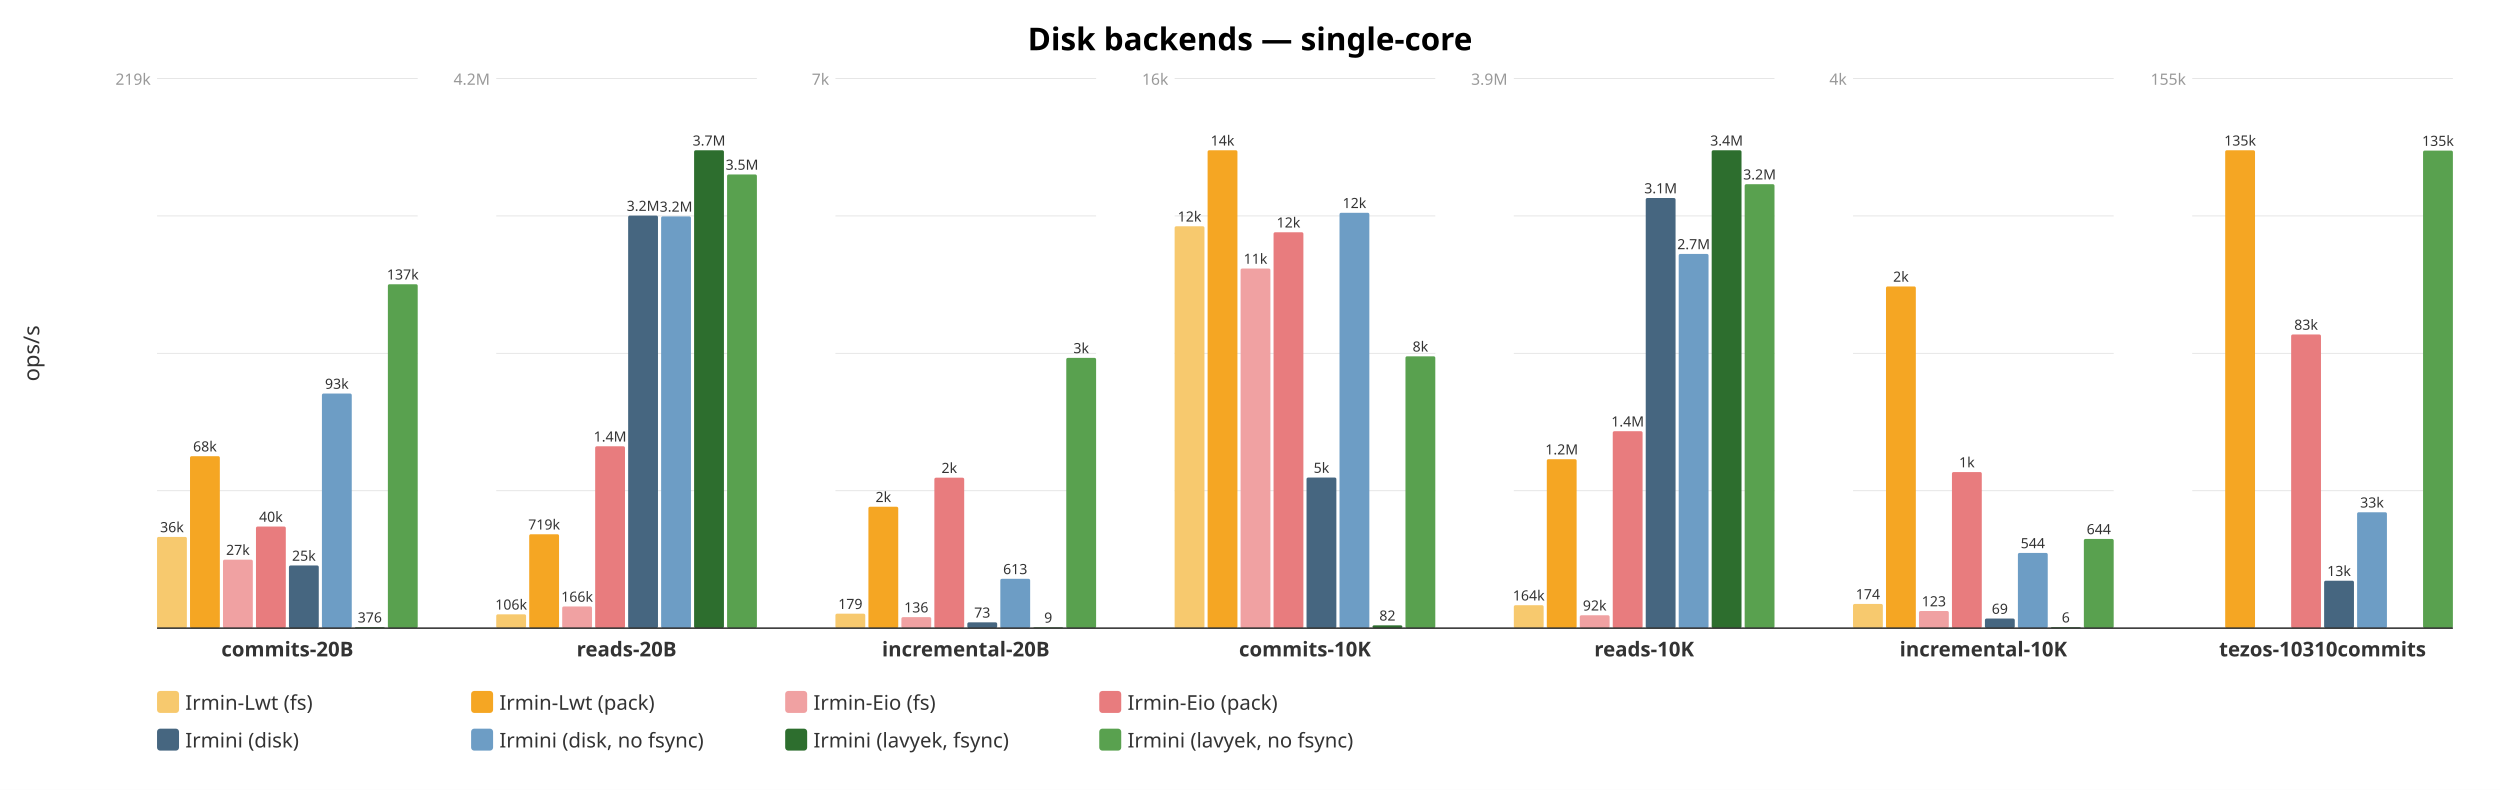
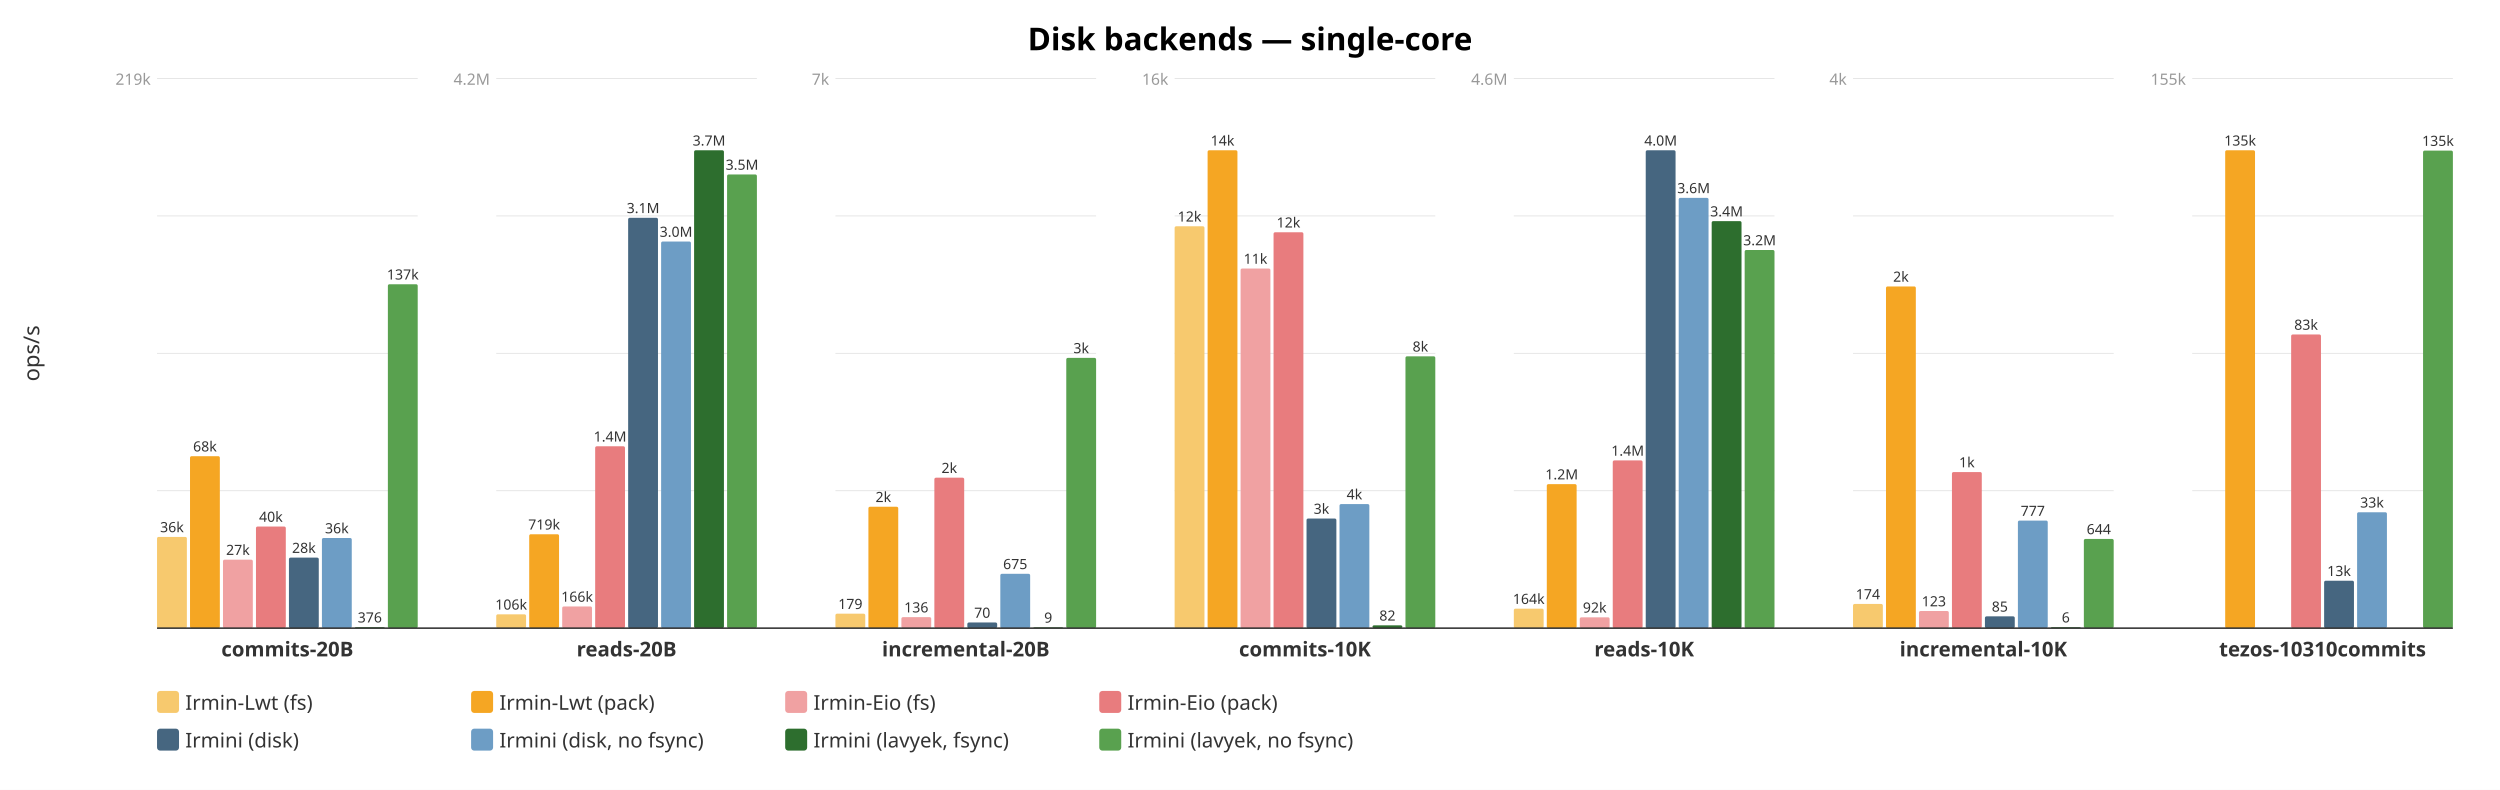
<svg xmlns="http://www.w3.org/2000/svg" width="1592" height="503" font-family="system-ui, sans-serif" font-size="14">
  <rect width="1592" height="503" fill="white" />
  <defs>
</defs>
  <text x="796.0" y="32" text-anchor="middle" font-size="20" font-weight="bold">Disk backends — single-core</text>
  <g transform="translate(100,50)">
    <text x="-75" y="175.0" text-anchor="middle" font-size="14" fill="#333" transform="rotate(-90,-75,175.0)">ops/s</text>
    <line x1="0" y1="262.5" x2="166" y2="262.5" stroke="#e0e0e0" stroke-width="0.5" />
    <line x1="0" y1="175.0" x2="166" y2="175.0" stroke="#e0e0e0" stroke-width="0.5" />
    <line x1="0" y1="87.5" x2="166" y2="87.5" stroke="#e0e0e0" stroke-width="0.5" />
    <line x1="0" y1="0.0" x2="166" y2="0.0" stroke="#e0e0e0" stroke-width="0.5" />
    <text x="-4.0" y="4.0" text-anchor="end" font-size="10" fill="#999">219k</text>
    <rect x="0.0" y="291.9" width="19" height="58.1" fill="#f7c96e" rx="1" />
    <text x="9.5" y="288.9" text-anchor="middle" font-size="9" fill="#333">36k</text>
    <rect x="21.0" y="240.5" width="19" height="109.5" fill="#f5a623" rx="1" />
    <text x="30.5" y="237.5" text-anchor="middle" font-size="9" fill="#333">68k</text>
    <rect x="42.0" y="306.4" width="19" height="43.6" fill="#f0a1a2" rx="1" />
    <text x="51.5" y="303.4" text-anchor="middle" font-size="9" fill="#333">27k</text>
    <rect x="63.0" y="285.3" width="19" height="64.7" fill="#e87c7e" rx="1" />
    <text x="72.5" y="282.3" text-anchor="middle" font-size="9" fill="#333">40k</text>
-     <rect x="84.0" y="310.1" width="19" height="39.9" fill="#466680" rx="1" />
-     <text x="93.5" y="307.1" text-anchor="middle" font-size="9" fill="#333">25k</text>
-     <rect x="105.0" y="200.6" width="19" height="149.4" fill="#6d9dc5" rx="1" />
-     <text x="114.5" y="197.6" text-anchor="middle" font-size="9" fill="#333">93k</text>
+     <rect x="84.0" y="305.1" width="19" height="44.9" fill="#466680" rx="1" />
+     <text x="93.5" y="302.1" text-anchor="middle" font-size="9" fill="#333">28k</text>
+     <rect x="105.0" y="292.6" width="19" height="57.4" fill="#6d9dc5" rx="1" />
+     <text x="114.5" y="289.6" text-anchor="middle" font-size="9" fill="#333">36k</text>
    <rect x="126.0" y="349.4" width="19" height="0.6" fill="#2d6e2e" rx="1" />
    <text x="135.5" y="346.4" text-anchor="middle" font-size="9" fill="#333">376</text>
    <rect x="147.0" y="131.0" width="19" height="219.0" fill="#59a14f" rx="1" />
    <text x="156.5" y="128.0" text-anchor="middle" font-size="9" fill="#333">137k</text>
    <text x="83.0" y="368" text-anchor="middle" font-size="13" font-weight="bold" fill="#333">commits-20B</text>
    <line x1="216" y1="262.5" x2="382" y2="262.5" stroke="#e0e0e0" stroke-width="0.5" />
    <line x1="216" y1="175.0" x2="382" y2="175.0" stroke="#e0e0e0" stroke-width="0.5" />
    <line x1="216" y1="87.5" x2="382" y2="87.5" stroke="#e0e0e0" stroke-width="0.5" />
    <line x1="216" y1="0.0" x2="382" y2="0.0" stroke="#e0e0e0" stroke-width="0.5" />
    <text x="212.0" y="4.0" text-anchor="end" font-size="10" fill="#999">4.2M</text>
    <rect x="216.0" y="341.2" width="19" height="8.8" fill="#f7c96e" rx="1" />
    <text x="225.5" y="338.2" text-anchor="middle" font-size="9" fill="#333">106k</text>
    <rect x="237.0" y="290.2" width="19" height="59.8" fill="#f5a623" rx="1" />
    <text x="246.5" y="287.2" text-anchor="middle" font-size="9" fill="#333">719k</text>
    <rect x="258.0" y="336.2" width="19" height="13.8" fill="#f0a1a2" rx="1" />
    <text x="267.5" y="333.2" text-anchor="middle" font-size="9" fill="#333">166k</text>
    <rect x="279.0" y="234.2" width="19" height="115.8" fill="#e87c7e" rx="1" />
    <text x="288.5" y="231.2" text-anchor="middle" font-size="9" fill="#333">1.4M</text>
-     <rect x="300.0" y="87.3" width="19" height="262.7" fill="#466680" rx="1" />
-     <text x="309.5" y="84.3" text-anchor="middle" font-size="9" fill="#333">3.2M</text>
-     <rect x="321.0" y="87.8" width="19" height="262.2" fill="#6d9dc5" rx="1" />
-     <text x="330.5" y="84.8" text-anchor="middle" font-size="9" fill="#333">3.2M</text>
+     <rect x="300.0" y="88.7" width="19" height="261.3" fill="#466680" rx="1" />
+     <text x="309.5" y="85.7" text-anchor="middle" font-size="9" fill="#333">3.1M</text>
+     <rect x="321.0" y="103.8" width="19" height="246.2" fill="#6d9dc5" rx="1" />
+     <text x="330.5" y="100.8" text-anchor="middle" font-size="9" fill="#333">3.0M</text>
    <rect x="342.0" y="45.7" width="19" height="304.3" fill="#2d6e2e" rx="1" />
    <text x="351.5" y="42.7" text-anchor="middle" font-size="9" fill="#333">3.7M</text>
    <rect x="363.0" y="61.1" width="19" height="288.9" fill="#59a14f" rx="1" />
    <text x="372.5" y="58.1" text-anchor="middle" font-size="9" fill="#333">3.5M</text>
    <text x="299.0" y="368" text-anchor="middle" font-size="13" font-weight="bold" fill="#333">reads-20B</text>
    <line x1="432" y1="262.5" x2="598" y2="262.5" stroke="#e0e0e0" stroke-width="0.5" />
    <line x1="432" y1="175.0" x2="598" y2="175.0" stroke="#e0e0e0" stroke-width="0.5" />
    <line x1="432" y1="87.5" x2="598" y2="87.5" stroke="#e0e0e0" stroke-width="0.5" />
    <line x1="432" y1="0.0" x2="598" y2="0.0" stroke="#e0e0e0" stroke-width="0.5" />
    <text x="428.0" y="4.0" text-anchor="end" font-size="10" fill="#999">7k</text>
    <rect x="432.0" y="340.8" width="19" height="9.2" fill="#f7c96e" rx="1" />
    <text x="441.5" y="337.8" text-anchor="middle" font-size="9" fill="#333">179</text>
    <rect x="453.0" y="272.7" width="19" height="77.3" fill="#f5a623" rx="1" />
    <text x="462.5" y="269.7" text-anchor="middle" font-size="9" fill="#333">2k</text>
    <rect x="474.0" y="343.0" width="19" height="7.0" fill="#f0a1a2" rx="1" />
    <text x="483.5" y="340.0" text-anchor="middle" font-size="9" fill="#333">136</text>
    <rect x="495.0" y="254.2" width="19" height="95.8" fill="#e87c7e" rx="1" />
    <text x="504.5" y="251.2" text-anchor="middle" font-size="9" fill="#333">2k</text>
-     <rect x="516.0" y="346.3" width="19" height="3.7" fill="#466680" rx="1" />
-     <text x="525.5" y="343.3" text-anchor="middle" font-size="9" fill="#333">73</text>
-     <rect x="537.0" y="318.6" width="19" height="31.4" fill="#6d9dc5" rx="1" />
-     <text x="546.5" y="315.6" text-anchor="middle" font-size="9" fill="#333">613</text>
+     <rect x="516.0" y="346.4" width="19" height="3.6" fill="#466680" rx="1" />
+     <text x="525.5" y="343.4" text-anchor="middle" font-size="9" fill="#333">70</text>
+     <rect x="537.0" y="315.4" width="19" height="34.6" fill="#6d9dc5" rx="1" />
+     <text x="546.5" y="312.4" text-anchor="middle" font-size="9" fill="#333">675</text>
    <rect x="558.0" y="349.5" width="19" height="0.5" fill="#2d6e2e" rx="1" />
    <text x="567.5" y="346.5" text-anchor="middle" font-size="9" fill="#333">9</text>
    <rect x="579.0" y="177.9" width="19" height="172.1" fill="#59a14f" rx="1" />
    <text x="588.5" y="174.9" text-anchor="middle" font-size="9" fill="#333">3k</text>
    <text x="515.0" y="368" text-anchor="middle" font-size="13" font-weight="bold" fill="#333">incremental-20B</text>
    <line x1="648" y1="262.5" x2="814" y2="262.5" stroke="#e0e0e0" stroke-width="0.5" />
    <line x1="648" y1="175.0" x2="814" y2="175.0" stroke="#e0e0e0" stroke-width="0.5" />
    <line x1="648" y1="87.5" x2="814" y2="87.5" stroke="#e0e0e0" stroke-width="0.5" />
    <line x1="648" y1="0.0" x2="814" y2="0.0" stroke="#e0e0e0" stroke-width="0.5" />
    <text x="644.0" y="4.0" text-anchor="end" font-size="10" fill="#999">16k</text>
    <rect x="648.0" y="94.1" width="19" height="255.9" fill="#f7c96e" rx="1" />
    <text x="657.5" y="91.1" text-anchor="middle" font-size="9" fill="#333">12k</text>
    <rect x="669.0" y="45.7" width="19" height="304.3" fill="#f5a623" rx="1" />
    <text x="678.5" y="42.7" text-anchor="middle" font-size="9" fill="#333">14k</text>
    <rect x="690.0" y="121.0" width="19" height="229.0" fill="#f0a1a2" rx="1" />
    <text x="699.5" y="118.0" text-anchor="middle" font-size="9" fill="#333">11k</text>
    <rect x="711.0" y="97.9" width="19" height="252.1" fill="#e87c7e" rx="1" />
    <text x="720.5" y="94.9" text-anchor="middle" font-size="9" fill="#333">12k</text>
-     <rect x="732.0" y="254.1" width="19" height="95.9" fill="#466680" rx="1" />
-     <text x="741.5" y="251.1" text-anchor="middle" font-size="9" fill="#333">5k</text>
-     <rect x="753.0" y="85.5" width="19" height="264.5" fill="#6d9dc5" rx="1" />
-     <text x="762.5" y="82.5" text-anchor="middle" font-size="9" fill="#333">12k</text>
+     <rect x="732.0" y="280.2" width="19" height="69.8" fill="#466680" rx="1" />
+     <text x="741.5" y="277.2" text-anchor="middle" font-size="9" fill="#333">3k</text>
+     <rect x="753.0" y="271.0" width="19" height="79.0" fill="#6d9dc5" rx="1" />
+     <text x="762.5" y="268.0" text-anchor="middle" font-size="9" fill="#333">4k</text>
    <rect x="774.0" y="348.2" width="19" height="1.8" fill="#2d6e2e" rx="1" />
    <text x="783.5" y="345.2" text-anchor="middle" font-size="9" fill="#333">82</text>
    <rect x="795.0" y="176.9" width="19" height="173.1" fill="#59a14f" rx="1" />
    <text x="804.5" y="173.9" text-anchor="middle" font-size="9" fill="#333">8k</text>
    <text x="731.0" y="368" text-anchor="middle" font-size="13" font-weight="bold" fill="#333">commits-10K</text>
    <line x1="864" y1="262.5" x2="1030" y2="262.5" stroke="#e0e0e0" stroke-width="0.5" />
    <line x1="864" y1="175.0" x2="1030" y2="175.0" stroke="#e0e0e0" stroke-width="0.5" />
    <line x1="864" y1="87.5" x2="1030" y2="87.5" stroke="#e0e0e0" stroke-width="0.5" />
    <line x1="864" y1="0.0" x2="1030" y2="0.0" stroke="#e0e0e0" stroke-width="0.5" />
-     <text x="860.0" y="4.0" text-anchor="end" font-size="10" fill="#999">3.9M</text>
-     <rect x="864.0" y="335.4" width="19" height="14.6" fill="#f7c96e" rx="1" />
-     <text x="873.5" y="332.4" text-anchor="middle" font-size="9" fill="#333">164k</text>
-     <rect x="885.0" y="242.4" width="19" height="107.6" fill="#f5a623" rx="1" />
-     <text x="894.5" y="239.4" text-anchor="middle" font-size="9" fill="#333">1.2M</text>
-     <rect x="906.0" y="341.8" width="19" height="8.2" fill="#f0a1a2" rx="1" />
-     <text x="915.5" y="338.8" text-anchor="middle" font-size="9" fill="#333">92k</text>
-     <rect x="927.0" y="224.6" width="19" height="125.4" fill="#e87c7e" rx="1" />
-     <text x="936.5" y="221.6" text-anchor="middle" font-size="9" fill="#333">1.4M</text>
-     <rect x="948.0" y="76.1" width="19" height="273.9" fill="#466680" rx="1" />
-     <text x="957.5" y="73.1" text-anchor="middle" font-size="9" fill="#333">3.1M</text>
-     <rect x="969.0" y="111.7" width="19" height="238.3" fill="#6d9dc5" rx="1" />
-     <text x="978.5" y="108.7" text-anchor="middle" font-size="9" fill="#333">2.7M</text>
-     <rect x="990.0" y="45.7" width="19" height="304.3" fill="#2d6e2e" rx="1" />
-     <text x="999.5" y="42.7" text-anchor="middle" font-size="9" fill="#333">3.4M</text>
-     <rect x="1011.0" y="67.3" width="19" height="282.7" fill="#59a14f" rx="1" />
-     <text x="1020.5" y="64.3" text-anchor="middle" font-size="9" fill="#333">3.2M</text>
+     <text x="860.0" y="4.0" text-anchor="end" font-size="10" fill="#999">4.6M</text>
+     <rect x="864.0" y="337.6" width="19" height="12.4" fill="#f7c96e" rx="1" />
+     <text x="873.5" y="334.6" text-anchor="middle" font-size="9" fill="#333">164k</text>
+     <rect x="885.0" y="258.3" width="19" height="91.7" fill="#f5a623" rx="1" />
+     <text x="894.5" y="255.3" text-anchor="middle" font-size="9" fill="#333">1.2M</text>
+     <rect x="906.0" y="343.1" width="19" height="6.9" fill="#f0a1a2" rx="1" />
+     <text x="915.5" y="340.1" text-anchor="middle" font-size="9" fill="#333">92k</text>
+     <rect x="927.0" y="243.2" width="19" height="106.8" fill="#e87c7e" rx="1" />
+     <text x="936.5" y="240.2" text-anchor="middle" font-size="9" fill="#333">1.4M</text>
+     <rect x="948.0" y="45.7" width="19" height="304.3" fill="#466680" rx="1" />
+     <text x="957.5" y="42.7" text-anchor="middle" font-size="9" fill="#333">4.0M</text>
+     <rect x="969.0" y="76.0" width="19" height="274.0" fill="#6d9dc5" rx="1" />
+     <text x="978.5" y="73.0" text-anchor="middle" font-size="9" fill="#333">3.6M</text>
+     <rect x="990.0" y="90.8" width="19" height="259.2" fill="#2d6e2e" rx="1" />
+     <text x="999.5" y="87.8" text-anchor="middle" font-size="9" fill="#333">3.4M</text>
+     <rect x="1011.0" y="109.2" width="19" height="240.8" fill="#59a14f" rx="1" />
+     <text x="1020.5" y="106.2" text-anchor="middle" font-size="9" fill="#333">3.2M</text>
    <text x="947.0" y="368" text-anchor="middle" font-size="13" font-weight="bold" fill="#333">reads-10K</text>
    <line x1="1080" y1="262.5" x2="1246" y2="262.5" stroke="#e0e0e0" stroke-width="0.5" />
    <line x1="1080" y1="175.0" x2="1246" y2="175.0" stroke="#e0e0e0" stroke-width="0.5" />
    <line x1="1080" y1="87.5" x2="1246" y2="87.5" stroke="#e0e0e0" stroke-width="0.5" />
    <line x1="1080" y1="0.0" x2="1246" y2="0.0" stroke="#e0e0e0" stroke-width="0.5" />
    <text x="1076.0" y="4.0" text-anchor="end" font-size="10" fill="#999">4k</text>
    <rect x="1080.0" y="334.6" width="19" height="15.4" fill="#f7c96e" rx="1" />
    <text x="1089.5" y="331.6" text-anchor="middle" font-size="9" fill="#333">174</text>
    <rect x="1101.0" y="132.4" width="19" height="217.6" fill="#f5a623" rx="1" />
    <text x="1110.5" y="129.4" text-anchor="middle" font-size="9" fill="#333">2k</text>
    <rect x="1122.0" y="339.1" width="19" height="10.9" fill="#f0a1a2" rx="1" />
    <text x="1131.5" y="336.1" text-anchor="middle" font-size="9" fill="#333">123</text>
    <rect x="1143.0" y="250.6" width="19" height="99.4" fill="#e87c7e" rx="1" />
    <text x="1152.5" y="247.6" text-anchor="middle" font-size="9" fill="#333">1k</text>
-     <rect x="1164.0" y="343.9" width="19" height="6.1" fill="#466680" rx="1" />
-     <text x="1173.5" y="340.9" text-anchor="middle" font-size="9" fill="#333">69</text>
-     <rect x="1185.0" y="302.1" width="19" height="47.9" fill="#6d9dc5" rx="1" />
-     <text x="1194.5" y="299.1" text-anchor="middle" font-size="9" fill="#333">544</text>
+     <rect x="1164.0" y="342.5" width="19" height="7.5" fill="#466680" rx="1" />
+     <text x="1173.5" y="339.5" text-anchor="middle" font-size="9" fill="#333">85</text>
+     <rect x="1185.0" y="281.5" width="19" height="68.5" fill="#6d9dc5" rx="1" />
+     <text x="1194.5" y="278.5" text-anchor="middle" font-size="9" fill="#333">777</text>
    <rect x="1206.0" y="349.4" width="19" height="0.6" fill="#2d6e2e" rx="1" />
    <text x="1215.5" y="346.4" text-anchor="middle" font-size="9" fill="#333">6</text>
    <rect x="1227.0" y="293.2" width="19" height="56.8" fill="#59a14f" rx="1" />
    <text x="1236.5" y="290.2" text-anchor="middle" font-size="9" fill="#333">644</text>
    <text x="1163.0" y="368" text-anchor="middle" font-size="13" font-weight="bold" fill="#333">incremental-10K</text>
    <line x1="1296" y1="262.5" x2="1462" y2="262.5" stroke="#e0e0e0" stroke-width="0.5" />
    <line x1="1296" y1="175.0" x2="1462" y2="175.0" stroke="#e0e0e0" stroke-width="0.5" />
    <line x1="1296" y1="87.5" x2="1462" y2="87.5" stroke="#e0e0e0" stroke-width="0.5" />
    <line x1="1296" y1="0.0" x2="1462" y2="0.0" stroke="#e0e0e0" stroke-width="0.5" />
    <text x="1292.0" y="4.0" text-anchor="end" font-size="10" fill="#999">155k</text>
    <rect x="1317.0" y="45.7" width="19" height="304.3" fill="#f5a623" rx="1" />
    <text x="1326.5" y="42.7" text-anchor="middle" font-size="9" fill="#333">135k</text>
    <rect x="1359.0" y="163.0" width="19" height="187.0" fill="#e87c7e" rx="1" />
    <text x="1368.5" y="160.0" text-anchor="middle" font-size="9" fill="#333">83k</text>
    <rect x="1380.0" y="319.8" width="19" height="30.2" fill="#466680" rx="1" />
    <text x="1389.5" y="316.8" text-anchor="middle" font-size="9" fill="#333">13k</text>
    <rect x="1401.0" y="276.2" width="19" height="73.8" fill="#6d9dc5" rx="1" />
    <text x="1410.5" y="273.2" text-anchor="middle" font-size="9" fill="#333">33k</text>
    <rect x="1443.0" y="45.9" width="19" height="304.1" fill="#59a14f" rx="1" />
    <text x="1452.5" y="42.9" text-anchor="middle" font-size="9" fill="#333">135k</text>
    <text x="1379.0" y="368" text-anchor="middle" font-size="13" font-weight="bold" fill="#333">tezos-10310commits</text>
    <line x1="0" y1="350" x2="1462" y2="350" stroke="#333" stroke-width="1" />
  </g>
  <g transform="translate(100,440)">
    <rect x="0" y="0" width="14" height="14" fill="#f7c96e" rx="2" />
    <text x="18" y="12" font-size="13" fill="#333">Irmin-Lwt (fs)</text>
    <rect x="200" y="0" width="14" height="14" fill="#f5a623" rx="2" />
    <text x="218" y="12" font-size="13" fill="#333">Irmin-Lwt (pack)</text>
    <rect x="400" y="0" width="14" height="14" fill="#f0a1a2" rx="2" />
    <text x="418" y="12" font-size="13" fill="#333">Irmin-Eio (fs)</text>
    <rect x="600" y="0" width="14" height="14" fill="#e87c7e" rx="2" />
    <text x="618" y="12" font-size="13" fill="#333">Irmin-Eio (pack)</text>
    <rect x="0" y="24" width="14" height="14" fill="#466680" rx="2" />
    <text x="18" y="36" font-size="13" fill="#333">Irmini (disk)</text>
    <rect x="200" y="24" width="14" height="14" fill="#6d9dc5" rx="2" />
    <text x="218" y="36" font-size="13" fill="#333">Irmini (disk, no fsync)</text>
    <rect x="400" y="24" width="14" height="14" fill="#2d6e2e" rx="2" />
    <text x="418" y="36" font-size="13" fill="#333">Irmini (lavyek, fsync)</text>
    <rect x="600" y="24" width="14" height="14" fill="#59a14f" rx="2" />
    <text x="618" y="36" font-size="13" fill="#333">Irmini (lavyek, no fsync)</text>
  </g>
</svg>
